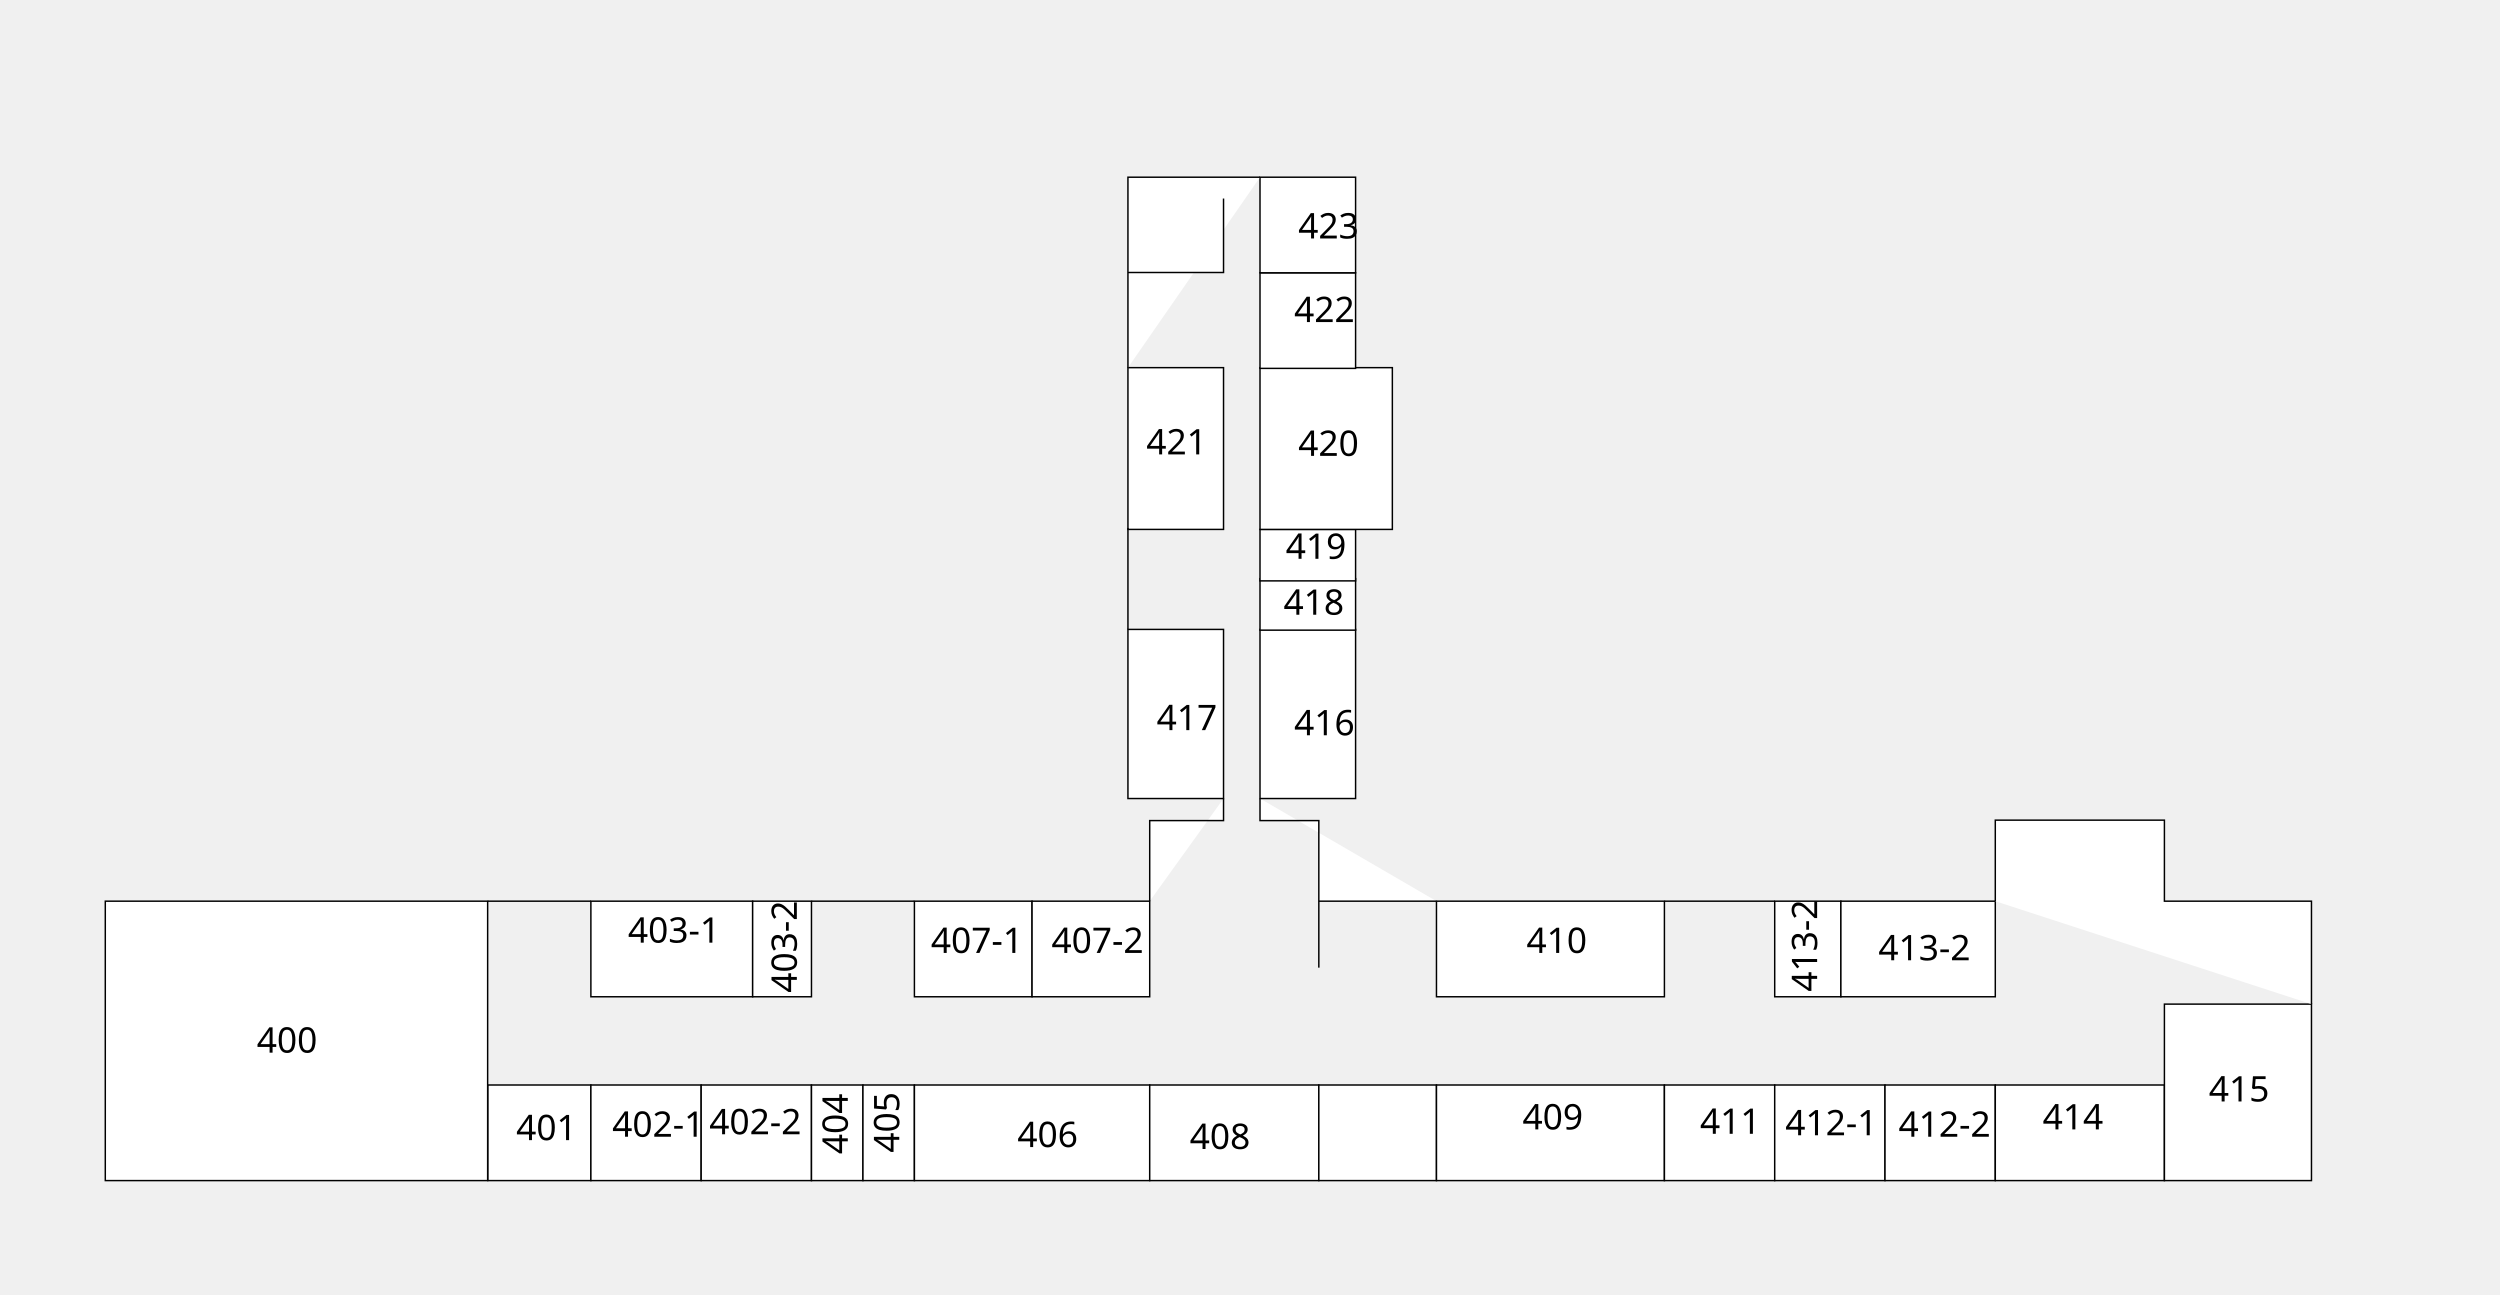
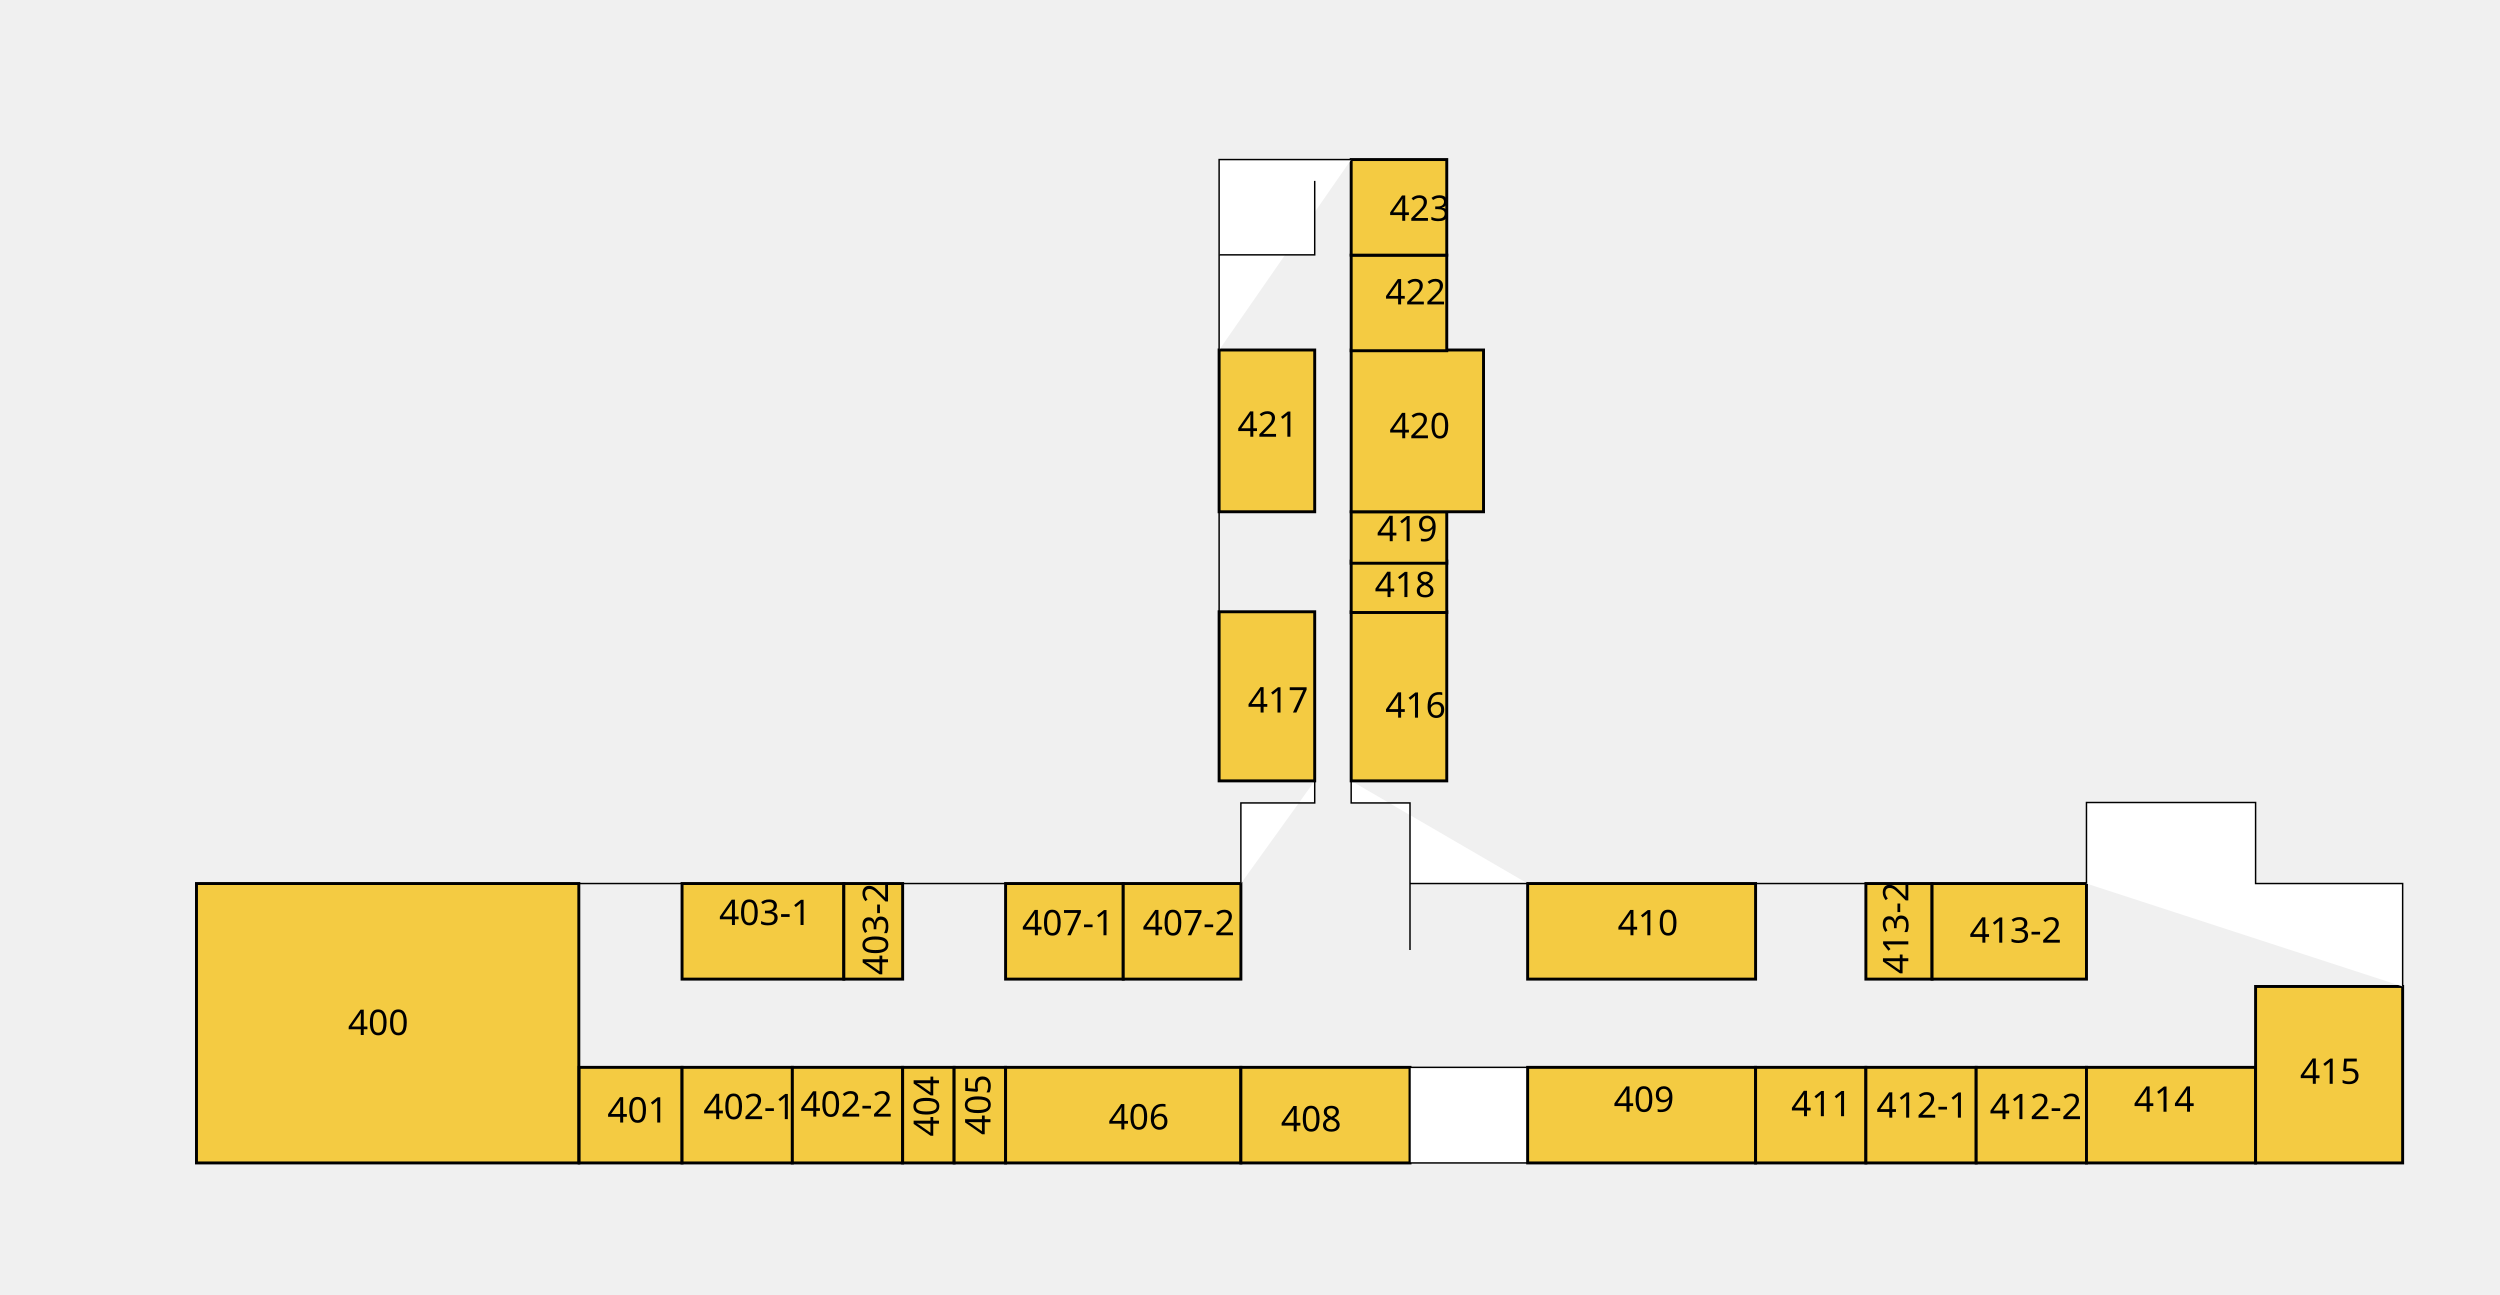
- <svg xmlns="http://www.w3.org/2000/svg" version="1.1" id="Layer_1" x="0px" y="0px" viewBox="-49 311 1700 880" style="enable-background:new -49 311 1700 880;" xml:space="preserve">
+ <svg xmlns="http://www.w3.org/2000/svg" version="1.1" id="Layer_1" x="0px" y="0px" viewBox="-399 111 1700 880" style="enable-background:new -399 111 1700 880;" xml:space="preserve">
  <style type="text/css">
- 	.st0{fill:#FFFFFF;stroke:#000000;stroke-miterlimit:10;}
- 	.st1{fill:none;stroke:#000000;stroke-miterlimit:10;}
- 	.st2{font-family:'Sylfaen';}
- 	.st3{font-size:24px;}
+ 	.st0 {
+       fill: #FFFFFF;
+       stroke: #000000;
+       stroke-miterlimit: 10;
+   }
+ 
+   .st1 {
+       fill: none;
+       stroke: #000000;
+       stroke-miterlimit: 10;
+   }
+ 
+   .st6 {
+       font-family: 'Sylfaen';
+   }
+ 
+   .st7 {
+       font-size: 24px;
+   }
+ 
+   .room:hover {
+       fill: blue;
+   }
+ 
+   .room {
+       fill: #f4cb42;
+       stroke: #000000;
+       stroke-width: 2;
+ 
</style>
-   <rect id="x400" x="22.6" y="923.8" class="st0" width="260" height="190" />
-   <rect id="x401" x="282.8" y="1048.8" class="st0" width="70" height="65" />
-   <rect id="x402-1" x="352.8" y="1048.8" class="st0" width="75" height="65" />
-   <rect id="x402-2" x="427.8" y="1048.8" class="st0" width="75" height="65" />
-   <rect id="x403-1" x="352.8" y="923.8" class="st0" width="110" height="65" />
-   <rect id="x403-2" x="462.8" y="923.8" class="st0" width="40" height="65" />
-   <rect id="x404" x="502.8" y="1048.8" class="st0" width="35" height="65" />
-   <rect id="x405" x="537.8" y="1048.8" class="st0" width="35" height="65" />
-   <rect id="x406" x="572.8" y="1048.8" class="st0" width="160" height="65" />
-   <rect id="x407-1" x="572.8" y="923.8" class="st0" width="80" height="65" />
-   <rect id="x407-2" x="652.8" y="923.8" class="st0" width="80" height="65" />
-   <rect id="x408" x="732.8" y="1048.8" class="st0" width="115" height="65" />
-   <rect id="xtoilet" x="847.8" y="1048.8" class="st0" width="80" height="65" />
-   <rect id="x409" x="927.8" y="1048.8" class="st0" width="155" height="65" />
-   <rect id="x410" x="927.8" y="923.8" class="st0" width="155" height="65" />
-   <rect id="x411" x="1082.8" y="1048.8" class="st0" width="75" height="65" />
-   <rect id="x412-1" x="1157.8" y="1048.8" class="st0" width="75" height="65" />
-   <rect id="x412-2" x="1232.8" y="1048.8" class="st0" width="75" height="65" />
-   <rect id="x413-2" x="1157.8" y="923.8" class="st0" width="45" height="65" />
-   <rect id="x413-1" x="1202.8" y="923.8" class="st0" width="105" height="65" />
-   <rect id="x414" x="1307.8" y="1048.8" class="st0" width="115" height="65" />
-   <rect id="x415" x="1422.8" y="993.8" class="st0" width="100" height="120" />
-   <polyline id="XMLID_2_" class="st0" points="1522.8,993.8 1522.8,923.8 1422.8,923.8 1422.8,868.7 1307.8,868.7 1307.8,923.8 " />
-   <line id="XMLID_3_" class="st1" x1="1157.8" y1="923.8" x2="1082.8" y2="923.8" />
-   <line id="XMLID_4_" class="st1" x1="502.8" y1="923.8" x2="572.8" y2="923.8" />
-   <line id="XMLID_5_" class="st1" x1="352.8" y1="923.8" x2="282.6" y2="923.8" />
-   <polyline id="XMLID_6_" class="st0" points="927.8,923.8 847.8,923.8 847.8,969 847.8,869 807.8,869 807.8,854 " />
-   <polyline id="XMLID_1_" class="st0" points="732.8,923.8 732.8,869 783,869 783,854 " />
-   <rect id="x416" x="807.8" y="739" class="st0" width="65" height="115" />
-   <rect id="x417" x="718" y="739" class="st0" width="65" height="115" />
-   <rect id="x418" x="807.8" y="704.5" class="st0" width="65" height="35" />
-   <rect id="x419" x="807.8" y="671" class="st0" width="65" height="35" />
-   <rect id="x420" x="807.8" y="561" class="st0" width="90" height="110" />
-   <rect id="x421" x="718" y="561" class="st0" width="65" height="110" />
-   <line id="XMLID_9_" class="st1" x1="718" y1="670" x2="718" y2="739" />
-   <rect id="x422" x="807.8" y="496.5" class="st0" width="65" height="65" />
-   <rect id="x423" x="807.8" y="431.5" class="st0" width="65" height="65" />
-   <polyline id="XMLID_7_" class="st0" points="807.8,431.5 718,431.5 718,561 " />
-   <polyline id="XMLID_8_" class="st0" points="718,496.3 783,496.3 783,446 " />
-   <text transform="matrix(1 0 0 1 125.6 1026.8)" class="st2 st3">400</text>
-   <text transform="matrix(1 0 0 1 302 1086.3)" class="st2 st3">401</text>
-   <text transform="matrix(1 0 0 1 367.3 1084)" class="st2 st3">402-1</text>
-   <text transform="matrix(1 0 0 1 433.3 1082.3)" class="st2 st3">402-2</text>
-   <text transform="matrix(1 0 0 1 378 952)" class="st2 st3">403-1</text>
-   <text transform="matrix(4.489659e-011 -1 1 4.489659e-011 492.8449 986.0488)" class="st2 st3">403-2</text>
-   <text transform="matrix(4.489659e-011 -1 1 4.489659e-011 527.498 1095.803)" class="st2 st3">404</text>
-   <text transform="matrix(4.489659e-011 -1 1 4.489659e-011 562.498 1094.803)" class="st2 st3">405</text>
-   <text transform="matrix(1 0 0 1 642.8 1091)" class="st2 st3">406</text>
-   <text transform="matrix(1 0 0 1 584 959)" class="st2 st3">407-1</text>
-   <text transform="matrix(1 0 0 1 666 959)" class="st2 st3">407-2</text>
-   <text transform="matrix(1 0 0 1 760 1092.3)" class="st2 st3">408</text>
-   <text transform="matrix(1 0 0 1 986.3 1079)" class="st2 st3">409</text>
-   <text transform="matrix(1 0 0 1 989 959)" class="st2 st3">410</text>
-   <text transform="matrix(1 0 0 1 1107 1082)" class="st2 st3">411</text>
-   <text transform="matrix(1 0 0 1 1165 1083)" class="st2 st3">412-1</text>
-   <text transform="matrix(1 0 0 1 1242 1084)" class="st2 st3">412-2</text>
-   <text transform="matrix(4.489659e-011 -1 1 4.489659e-011 1186.645 985.3496)" class="st2 st3">413-2</text>
-   <text transform="matrix(1 0 0 1 1228.3 964)" class="st2 st3">413-2</text>
-   <text transform="matrix(1 0 0 1 1340 1079)" class="st2 st3">414</text>
-   <text transform="matrix(1 0 0 1 1453 1060)" class="st2 st3">415</text>
-   <text transform="matrix(1 0 0 1 831 811)" class="st2 st3">416</text>
-   <text transform="matrix(1 0 0 1 737.5 807.5)" class="st2 st3">417</text>
-   <text transform="matrix(1 0 0 1 823.8 729)" class="st2 st3">418</text>
-   <text transform="matrix(1 0 0 1 825.3 691)" class="st2 st3">419</text>
-   <text transform="matrix(1 0 0 1 833.8 621)" class="st2 st3">420</text>
-   <text transform="matrix(1 0 0 1 730.5 620)" class="st2 st3">421</text>
-   <text transform="matrix(1 0 0 1 831 530)" class="st2 st3">422</text>
-   <text transform="matrix(1 0 0 1 833.8 473.15)" class="st2 st3">423</text>
+   <rect id="x400" x="-265.4" y="711.8" class="room" width="260" height="190" />
+   <rect id="x401" x="-5.2" y="836.8" class="room" width="70" height="65" />
+   <rect id="x402-1" x="64.8" y="836.8" class="room" width="75" height="65" />
+   <rect id="x402-2" x="139.8" y="836.8" class="room" width="75" height="65" />
+   <rect id="x403-1" x="64.8" y="711.8" class="room" width="110" height="65" />
+   <rect id="x403-2" x="174.8" y="711.8" class="room" width="40" height="65" />
+   <rect id="x404" x="214.8" y="836.8" class="room" width="35" height="65" />
+   <rect id="x405" x="249.8" y="836.8" class="room" width="35" height="65" />
+   <rect id="x406" x="284.8" y="836.8" class="room" width="160" height="65" />
+   <rect id="x407-1" x="284.8" y="711.8" class="room" width="80" height="65" />
+   <rect id="x407-2" x="364.8" y="711.8" class="room" width="80" height="65" />
+   <rect id="x408" x="444.8" y="836.8" class="room" width="115" height="65" />
+   <rect id="xtoilet" x="559.8" y="836.8" class="st0" width="80" height="65" />
+   <rect id="x409" x="639.8" y="836.8" class="room" width="155" height="65" />
+   <rect id="x410" x="639.8" y="711.8" class="room" width="155" height="65" />
+   <rect id="x411" x="794.8" y="836.8" class="room" width="75" height="65" />
+   <rect id="x412-1" x="869.8" y="836.8" class="room" width="75" height="65" />
+   <rect id="x412-2" x="944.8" y="836.8" class="room" width="75" height="65" />
+   <rect id="x413-2" x="869.8" y="711.8" class="room" width="45" height="65" />
+   <rect id="x413-1" x="914.8" y="711.8" class="room" width="105" height="65" />
+   <rect id="x414" x="1019.8" y="836.8" class="room" width="115" height="65" />
+   <rect id="x415" x="1134.8" y="781.8" class="room" width="100" height="120" />
+   <polyline id="XMLID_2_" class="st0" points="1234.8,781.8 1234.8,711.8 1134.8,711.8 1134.8,656.7 1019.8,656.7 1019.8,711.8 " />
+   <line id="XMLID_3_" class="st1" x1="869.8" y1="711.8" x2="794.8" y2="711.8" />
+   <line id="XMLID_4_" class="st1" x1="214.8" y1="711.8" x2="284.8" y2="711.8" />
+   <line id="XMLID_5_" class="st1" x1="64.8" y1="711.8" x2="-5.4" y2="711.8" />
+   <polyline id="XMLID_6_" class="st0" points="639.8,711.8 559.8,711.8 559.8,757 559.8,657 519.8,657 519.8,642 " />
+   <polyline id="XMLID_1_" class="st0" points="444.8,711.8 444.8,657 495,657 495,642 " />
+   <rect id="x416" x="519.8" y="527" class="room" width="65" height="115" />
+   <rect id="x417" x="430" y="527" class="room" width="65" height="115" />
+   <rect id="x418" x="519.8" y="492.5" class="room" width="65" height="35" />
+   <rect id="x419" x="519.8" y="459" class="room" width="65" height="35" />
+   <rect id="x420" x="519.8" y="349" class="room" width="90" height="110" />
+   <rect id="x421" x="430" y="349" class="room" width="65" height="110" />
+   <line id="XMLID_9_" class="st1" x1="430" y1="458" x2="430" y2="527" />
+   <rect id="x422" x="519.8" y="284.5" class="room" width="65" height="65" />
+   <rect id="x423" x="519.8" y="219.5" class="room" width="65" height="65" />
+   <polyline id="XMLID_7_" class="st0" points="519.8,219.5 430,219.5 430,349 " />
+   <polyline id="XMLID_8_" class="st0" points="430,284.3 495,284.3 495,234 " />
+   <text transform="matrix(1 0 0 1 -162.4 814.8)" class="st6 st7">400</text>
+   <text transform="matrix(1 0 0 1 14 874.3)" class="st6 st7">401</text>
+   <text transform="matrix(1 0 0 1 79.3 872)" class="st6 st7">402-1</text>
+   <text transform="matrix(1 0 0 1 145.3 870.3)" class="st6 st7">402-2</text>
+   <text transform="matrix(1 0 0 1 90 740)" class="st6 st7">403-1</text>
+   <text transform="matrix(4.489659e-011 -1 1 4.489659e-011 204.8448 774.0488)" class="st6 st7">403-2</text>
+   <text transform="matrix(4.489659e-011 -1 1 4.489659e-011 239.4979 883.8027)" class="st6 st7">404</text>
+   <text transform="matrix(4.489659e-011 -1 1 4.489659e-011 274.4979 882.8027)" class="st6 st7">405</text>
+   <text transform="matrix(1 0 0 1 354.8 879)" class="st6 st7">406</text>
+   <text transform="matrix(1 0 0 1 296 747)" class="st6 st7">407-1</text>
+   <text transform="matrix(1 0 0 1 378 747)" class="st6 st7">407-2</text>
+   <text transform="matrix(1 0 0 1 472 880.3)" class="st6 st7">408</text>
+   <text transform="matrix(1 0 0 1 698.3 867)" class="st6 st7">409</text>
+   <text transform="matrix(1 0 0 1 701 747)" class="st6 st7">410</text>
+   <text transform="matrix(1 0 0 1 819 870)" class="st6 st7">411</text>
+   <text transform="matrix(1 0 0 1 877 871)" class="st6 st7">412-1</text>
+   <text transform="matrix(1 0 0 1 954 872)" class="st6 st7">412-2</text>
+   <text transform="matrix(4.489659e-011 -1 1 4.489659e-011 898.645 773.3496)" class="st6 st7">413-2</text>
+   <text transform="matrix(1 0 0 1 940.3 752)" class="st6 st7">413-2</text>
+   <text transform="matrix(1 0 0 1 1052 867)" class="st6 st7">414</text>
+   <text transform="matrix(1 0 0 1 1165 848)" class="st6 st7">415</text>
+   <text transform="matrix(1 0 0 1 543 599)" class="st6 st7">416</text>
+   <text transform="matrix(1 0 0 1 449.5 595.5)" class="st6 st7">417</text>
+   <text transform="matrix(1 0 0 1 535.8 517)" class="st6 st7">418</text>
+   <text transform="matrix(1 0 0 1 537.3 479)" class="st6 st7">419</text>
+   <text transform="matrix(1 0 0 1 545.8 409)" class="st6 st7">420</text>
+   <text transform="matrix(1 0 0 1 442.5 408)" class="st6 st7">421</text>
+   <text transform="matrix(1 0 0 1 543 318)" class="st6 st7">422</text>
+   <text transform="matrix(1 0 0 1 545.8 261.15)" class="st6 st7">423</text>
</svg>
